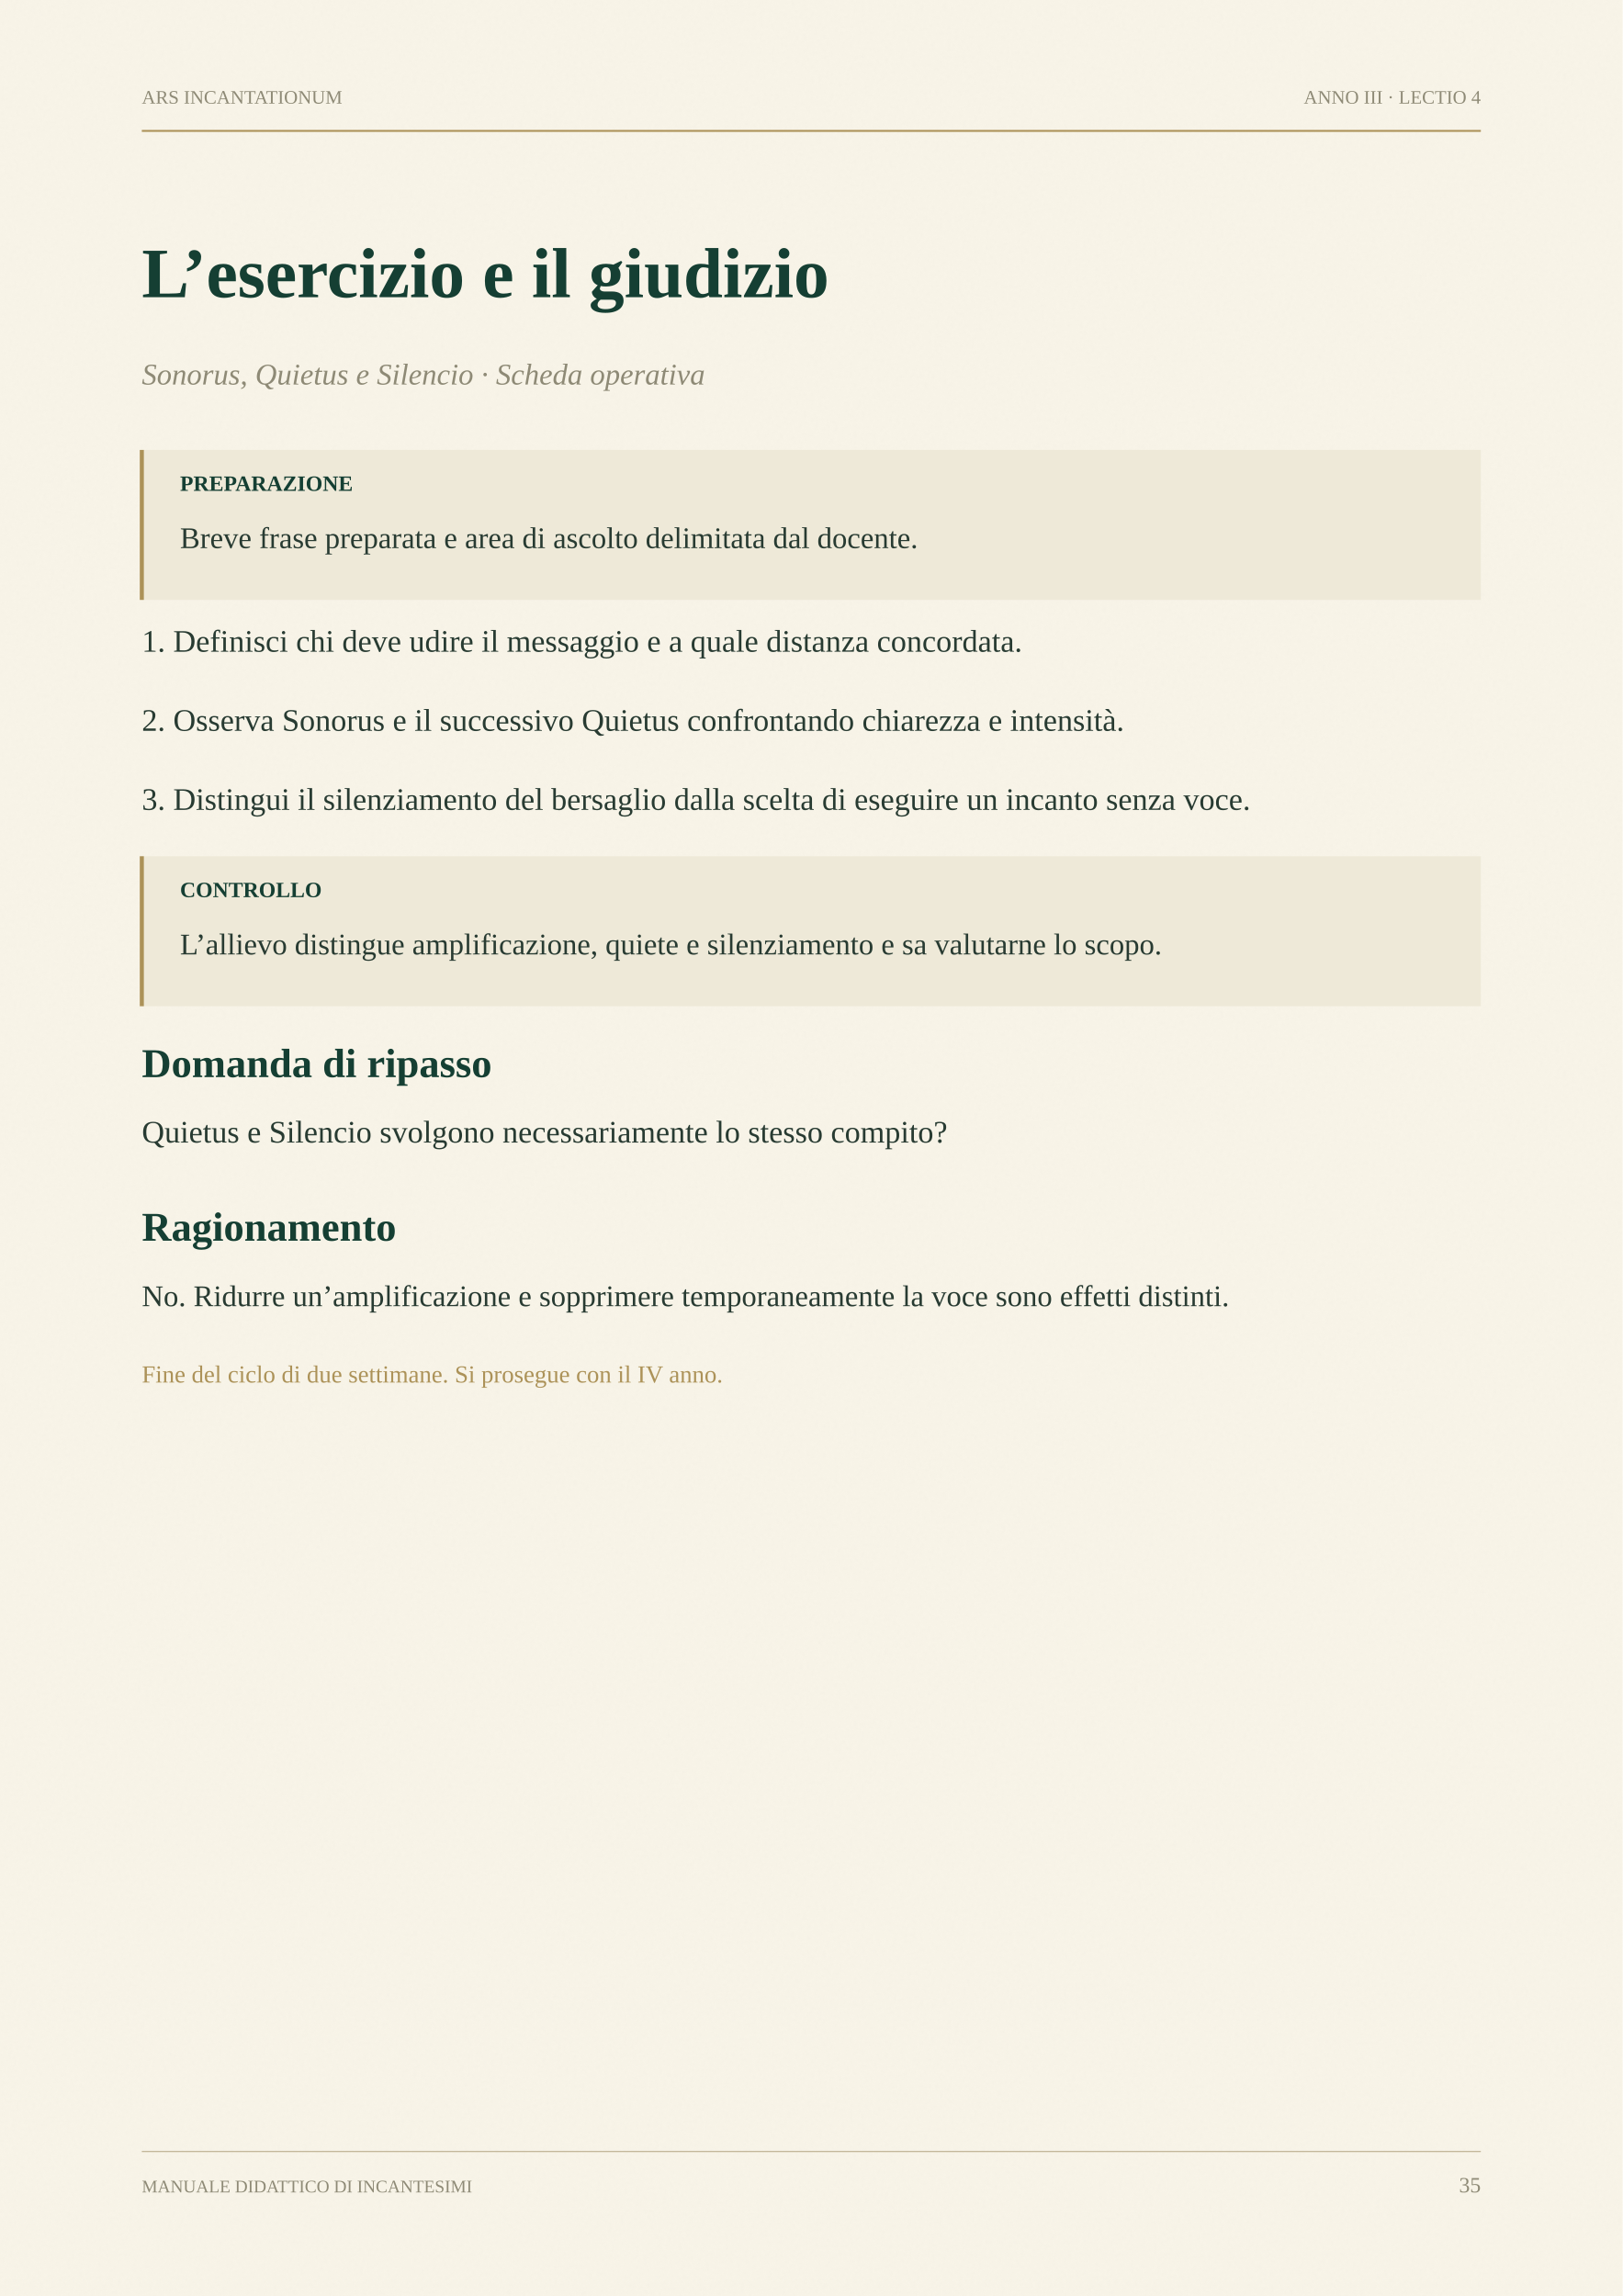
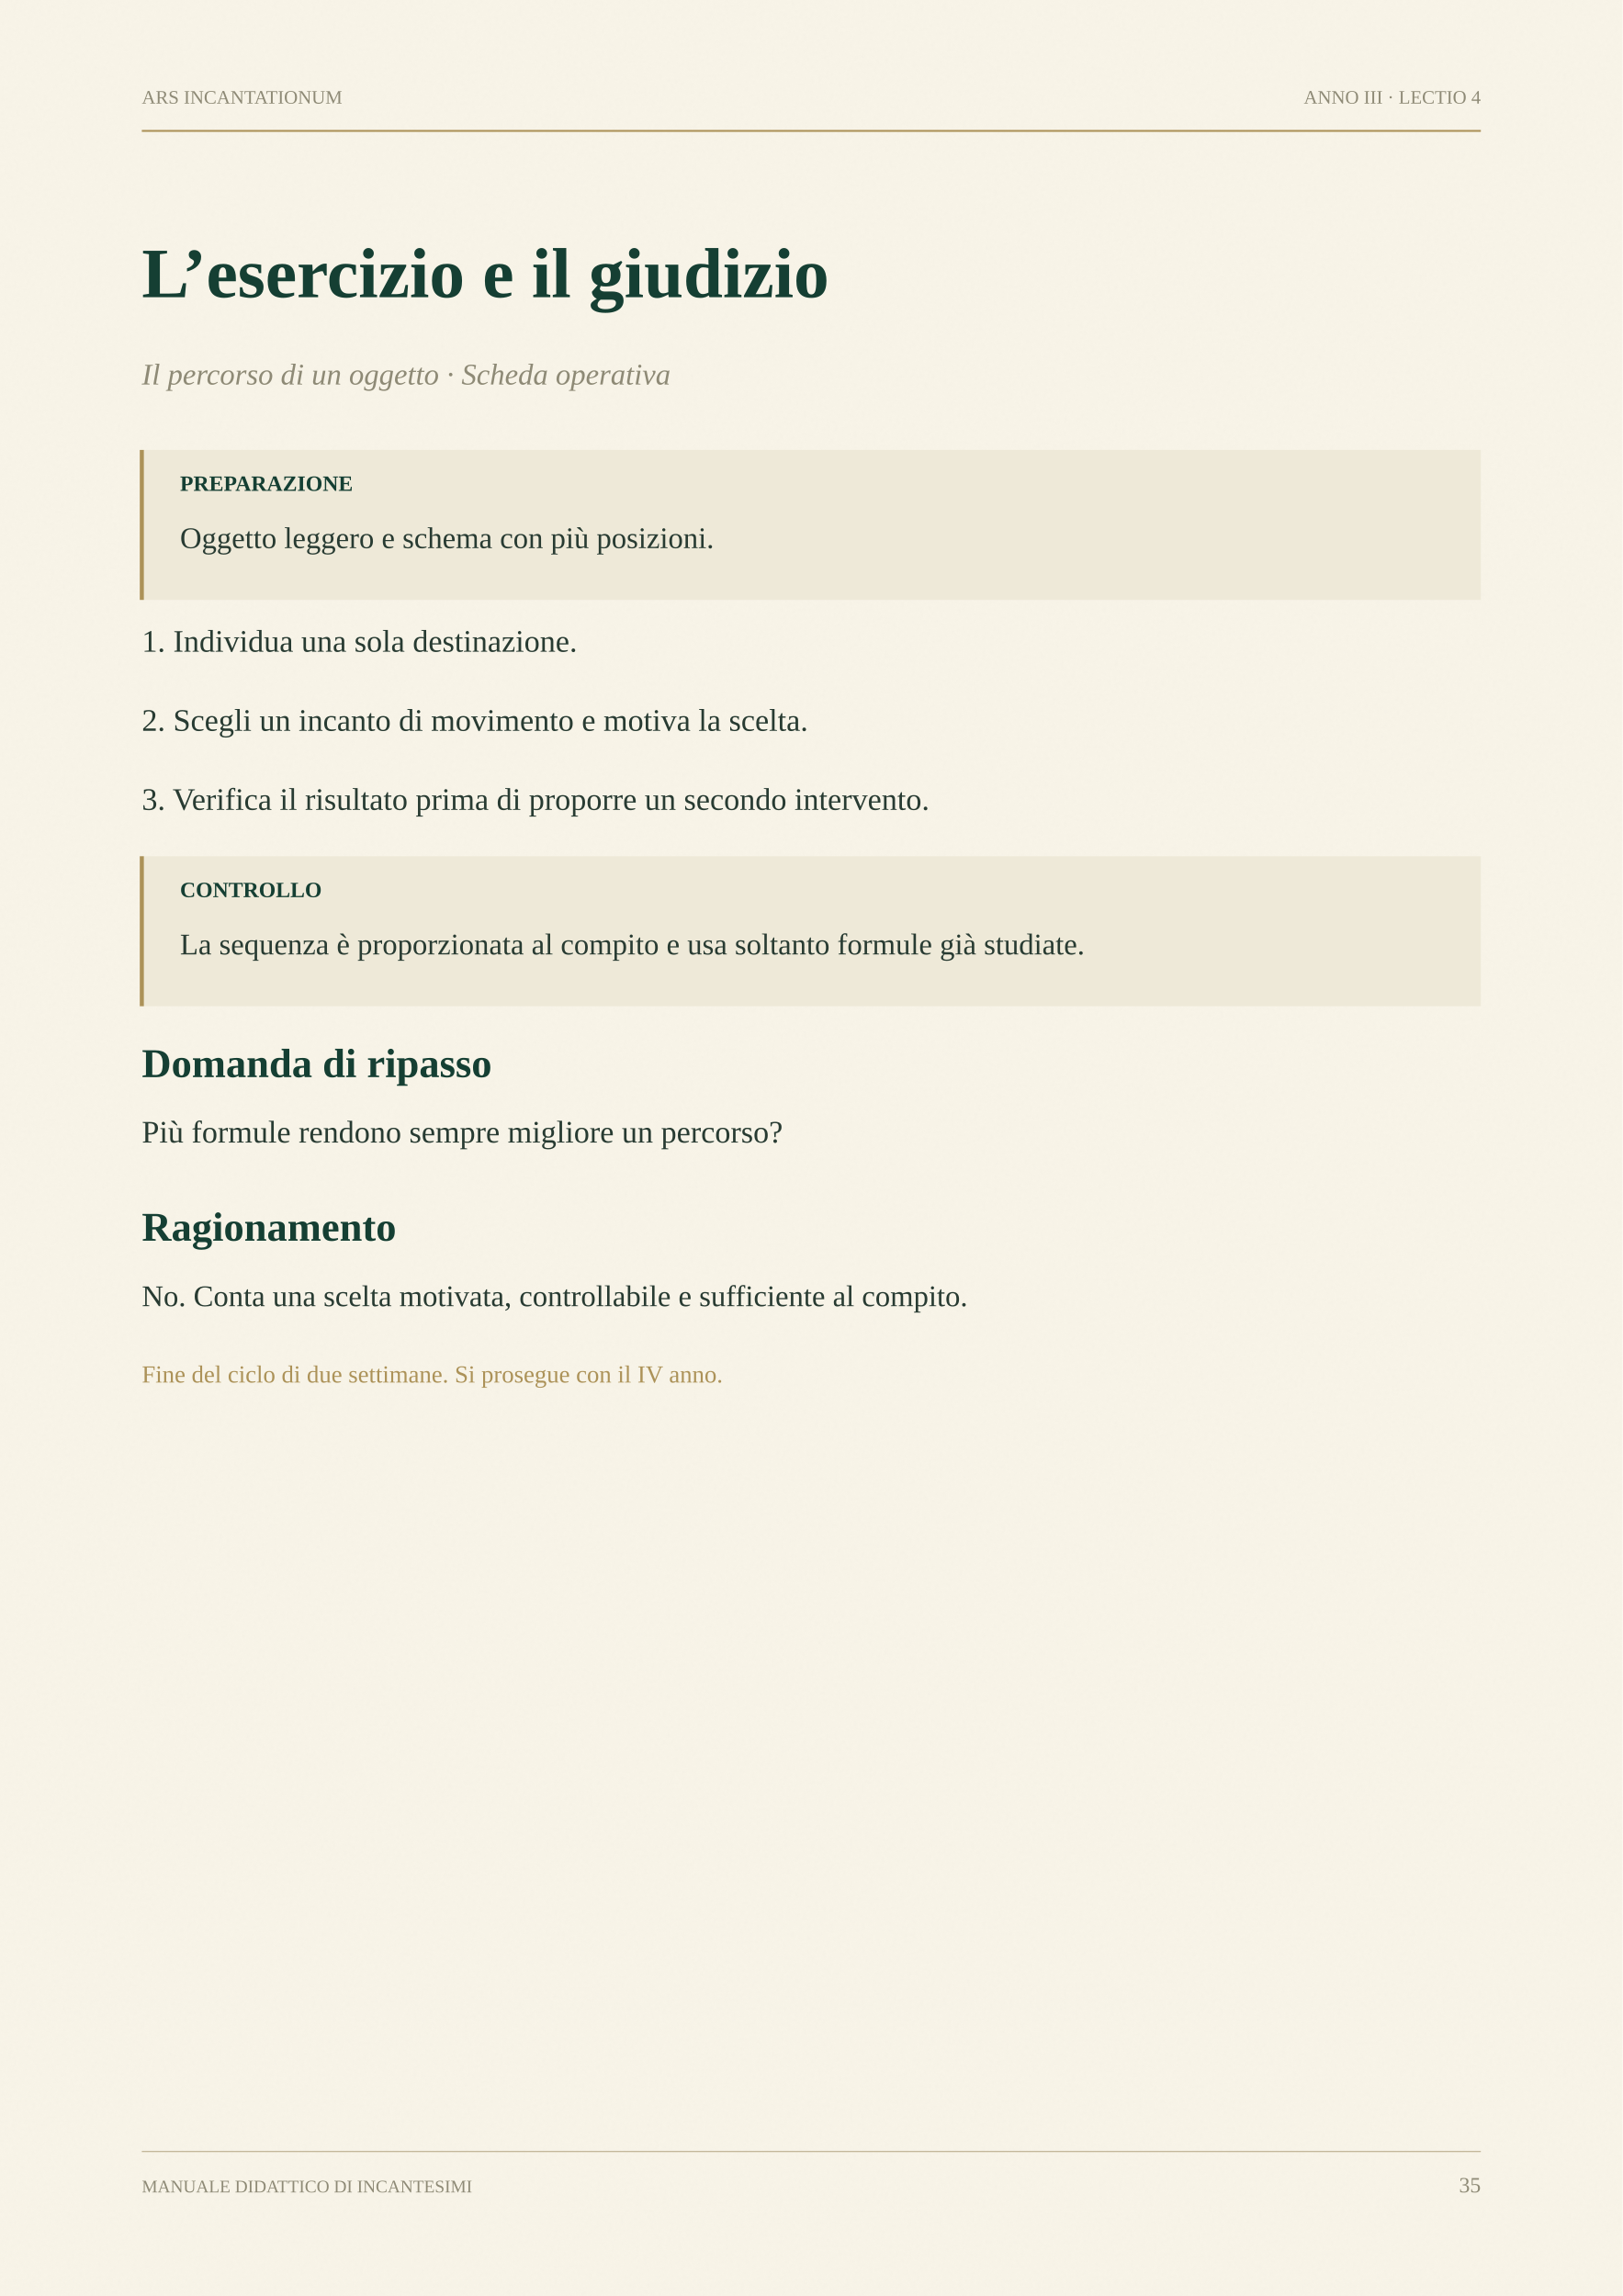
<svg xmlns="http://www.w3.org/2000/svg" width="595" height="842" viewBox="0 0 595 842">
  <defs>
    <filter id="grain">
      <feTurbulence type="fractalNoise" baseFrequency=".7" numOctaves="3" stitchTiles="stitch" />
      <feColorMatrix type="saturate" values="0" />
    </filter>
    <pattern id="paper" width="595" height="842" patternUnits="userSpaceOnUse">
      <rect width="595" height="842" filter="url(#grain)" opacity=".17" />
    </pattern>
    <linearGradient id="leather">
      <stop stop-color="#072a22" />
      <stop offset=".12" stop-color="#19483b" />
      <stop offset=".6" stop-color="#103c30" />
      <stop offset="1" stop-color="#05261e" />
    </linearGradient>
  </defs>
  <rect width="595" height="842" fill="#f8f4e8" />
  <rect width="595" height="842" fill="url(#paper)" opacity=".17" />
  <text x="52" y="38" font-family="Georgia, Times New Roman, serif" font-size="7" fill="#8e8a76">ARS INCANTATIONUM</text>
  <text x="543" y="38" font-family="Georgia, Times New Roman, serif" font-size="7" fill="#8e8a76" text-anchor="end">ANNO III · LECTIO 4</text>
  <path d="M52 48H543" stroke="#ac9258" stroke-width=".7" />
  <text x="52" y="109" font-family="Georgia, Times New Roman, serif" font-size="26" fill="#153f33" font-weight="bold">L’esercizio e il giudizio</text>
-   <text x="52" y="141" font-family="Georgia, Times New Roman, serif" font-size="11" fill="#8e8a76" font-style="italic">Sonorus, Quietus e Silencio · Scheda operativa</text>
+   <text x="52" y="141" font-family="Georgia, Times New Roman, serif" font-size="11" fill="#8e8a76" font-style="italic">Il percorso di un oggetto · Scheda operativa</text>
  <rect x="52" y="165" width="491" height="55" fill="#eee9d8" />
  <path d="M52 165v55" stroke="#ac9258" stroke-width="1.5" />
  <text x="66" y="180" font-family="Georgia, Times New Roman, serif" font-size="8" fill="#153f33" font-weight="bold">PREPARAZIONE</text>
-   <text x="66" y="201" font-family="Georgia, Times New Roman, serif" font-size="11" fill="#283b32">Breve frase preparata e area di ascolto delimitata dal docente.</text>
-   <text x="52" y="239" font-family="Georgia, Times New Roman, serif" font-size="11.5" fill="#283b32">1. Definisci chi deve udire il messaggio e a quale distanza concordata.</text>
-   <text x="52" y="268" font-family="Georgia, Times New Roman, serif" font-size="11.5" fill="#283b32">2. Osserva Sonorus e il successivo Quietus confrontando chiarezza e intensità.</text>
-   <text x="52" y="297" font-family="Georgia, Times New Roman, serif" font-size="11.5" fill="#283b32">3. Distingui il silenziamento del bersaglio dalla scelta di eseguire un incanto senza voce.</text>
+   <text x="66" y="201" font-family="Georgia, Times New Roman, serif" font-size="11" fill="#283b32">Oggetto leggero e schema con più posizioni.</text>
+   <text x="52" y="239" font-family="Georgia, Times New Roman, serif" font-size="11.5" fill="#283b32">1. Individua una sola destinazione.</text>
+   <text x="52" y="268" font-family="Georgia, Times New Roman, serif" font-size="11.5" fill="#283b32">2. Scegli un incanto di movimento e motiva la scelta.</text>
+   <text x="52" y="297" font-family="Georgia, Times New Roman, serif" font-size="11.5" fill="#283b32">3. Verifica il risultato prima di proporre un secondo intervento.</text>
  <rect x="52" y="314" width="491" height="55" fill="#eee9d8" />
  <path d="M52 314v55" stroke="#ac9258" stroke-width="1.5" />
  <text x="66" y="329" font-family="Georgia, Times New Roman, serif" font-size="8" fill="#153f33" font-weight="bold">CONTROLLO</text>
-   <text x="66" y="350" font-family="Georgia, Times New Roman, serif" font-size="11" fill="#283b32">L’allievo distingue amplificazione, quiete e silenziamento e sa valutarne lo scopo.</text>
+   <text x="66" y="350" font-family="Georgia, Times New Roman, serif" font-size="11" fill="#283b32">La sequenza è proporzionata al compito e usa soltanto formule già studiate.</text>
  <text x="52" y="395" font-family="Georgia, Times New Roman, serif" font-size="15" fill="#153f33" font-weight="bold">Domanda di ripasso</text>
-   <text x="52" y="419" font-family="Georgia, Times New Roman, serif" font-size="11.5" fill="#283b32">Quietus e Silencio svolgono necessariamente lo stesso compito?</text>
+   <text x="52" y="419" font-family="Georgia, Times New Roman, serif" font-size="11.5" fill="#283b32">Più formule rendono sempre migliore un percorso?</text>
  <text x="52" y="455" font-family="Georgia, Times New Roman, serif" font-size="15" fill="#153f33" font-weight="bold">Ragionamento</text>
-   <text x="52" y="479" font-family="Georgia, Times New Roman, serif" font-size="11" fill="#283b32">No. Ridurre un’amplificazione e sopprimere temporaneamente la voce sono effetti distinti.</text>
+   <text x="52" y="479" font-family="Georgia, Times New Roman, serif" font-size="11" fill="#283b32">No. Conta una scelta motivata, controllabile e sufficiente al compito.</text>
  <text x="52" y="507" font-family="Georgia, Times New Roman, serif" font-size="9" fill="#ac9258">Fine del ciclo di due settimane. Si prosegue con il IV anno.</text>
  <path d="M52 789H543" stroke="#c3b89b" stroke-width=".45" />
  <text x="52" y="804" font-family="Georgia, Times New Roman, serif" font-size="6.5" fill="#8e8a76">MANUALE DIDATTICO DI INCANTESIMI</text>
  <text x="543" y="804" font-family="Georgia, Times New Roman, serif" font-size="8" fill="#8e8a76" text-anchor="end">35</text>
</svg>
